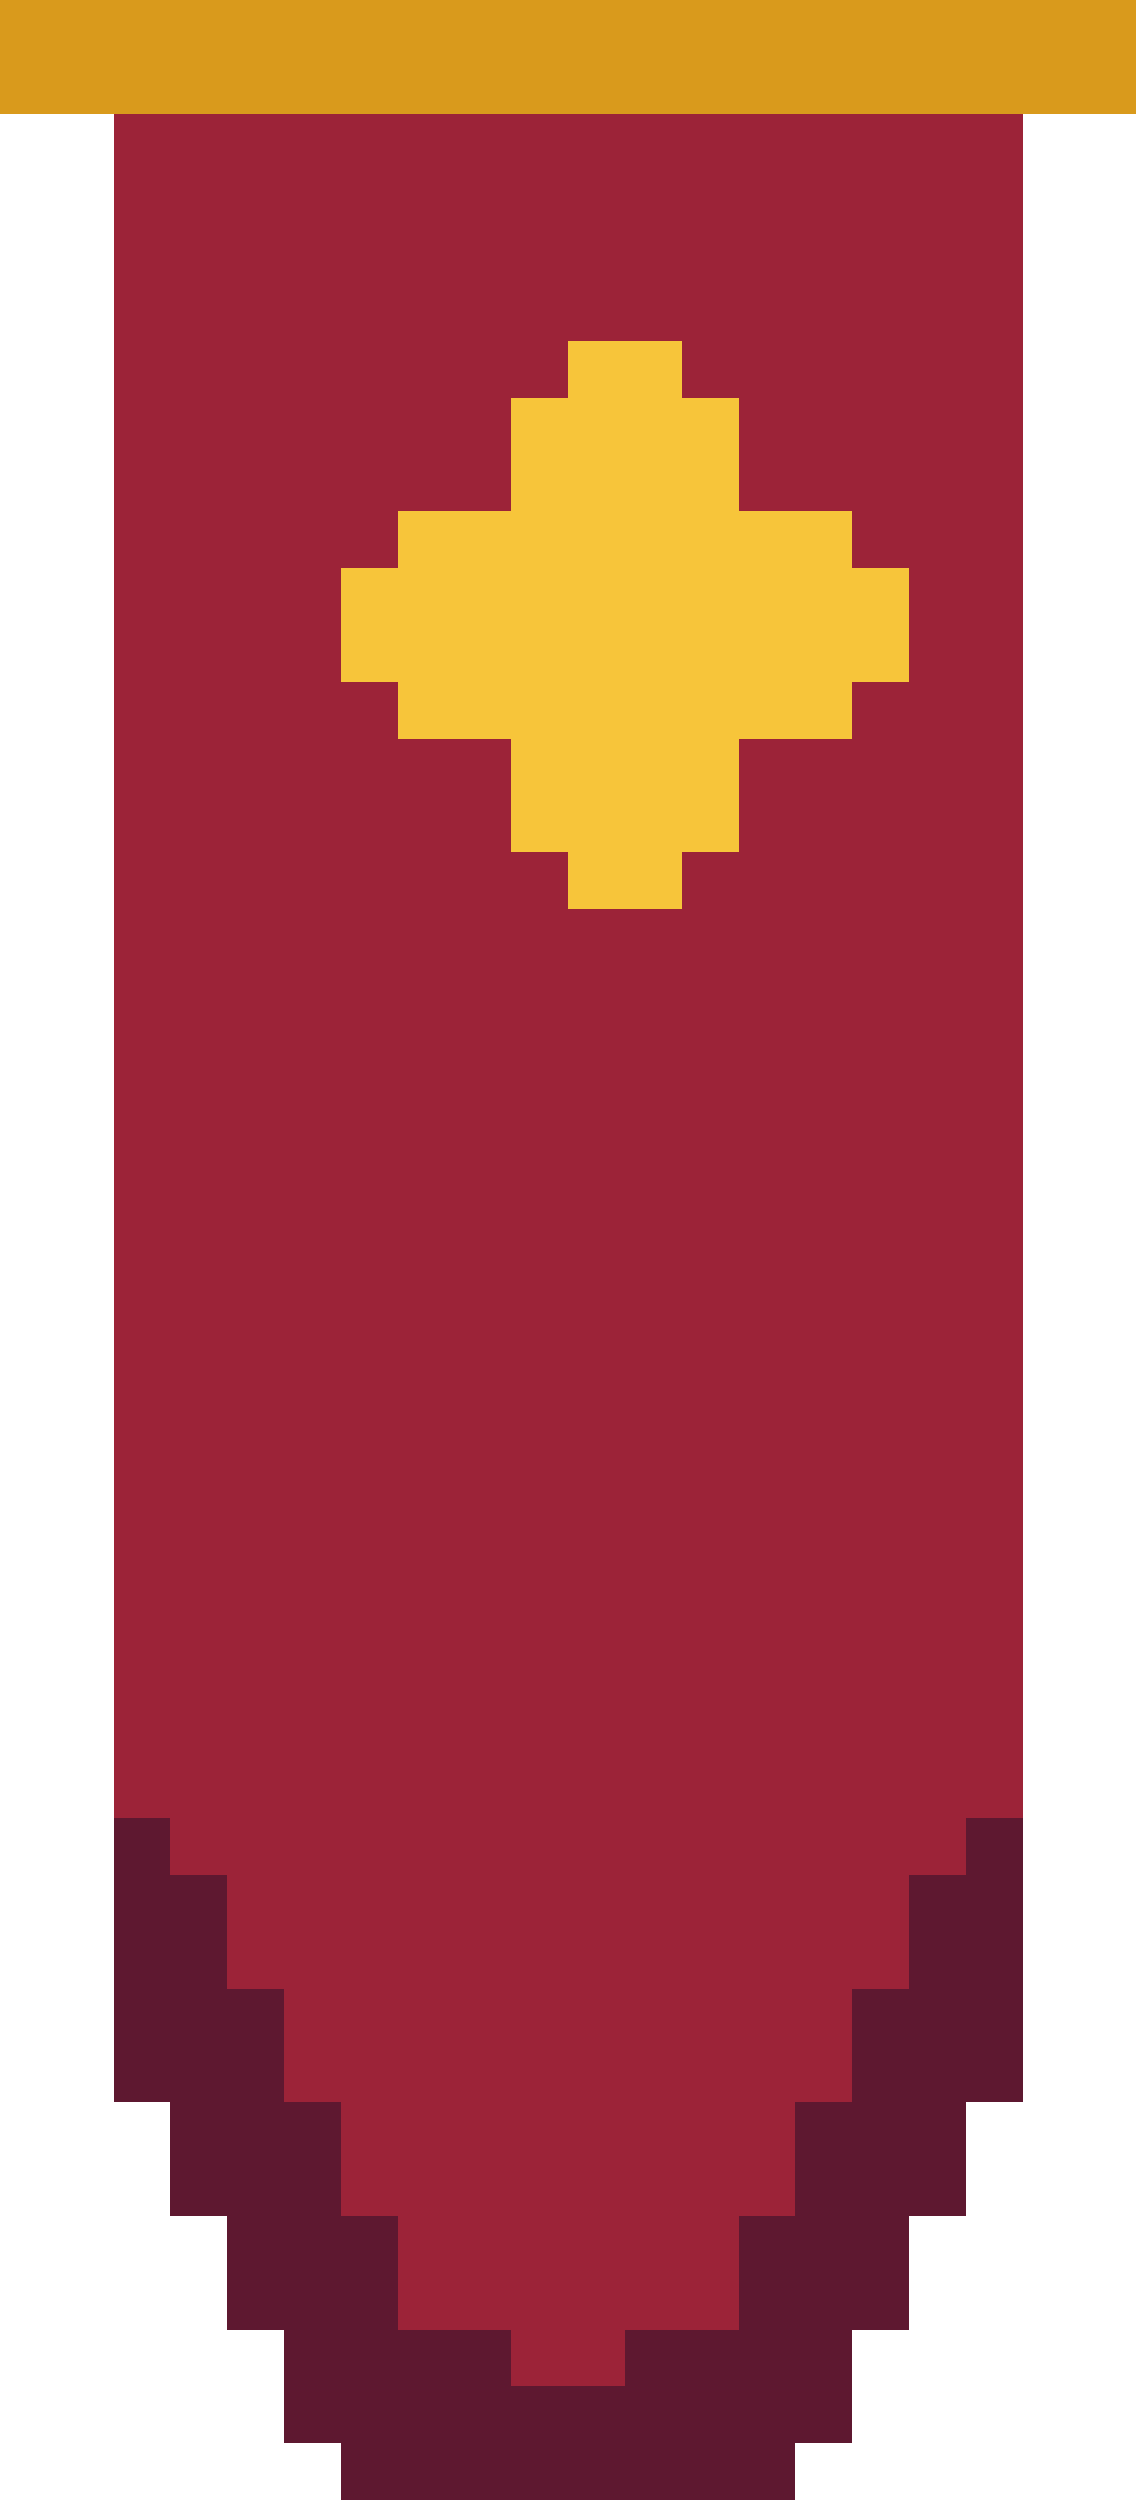
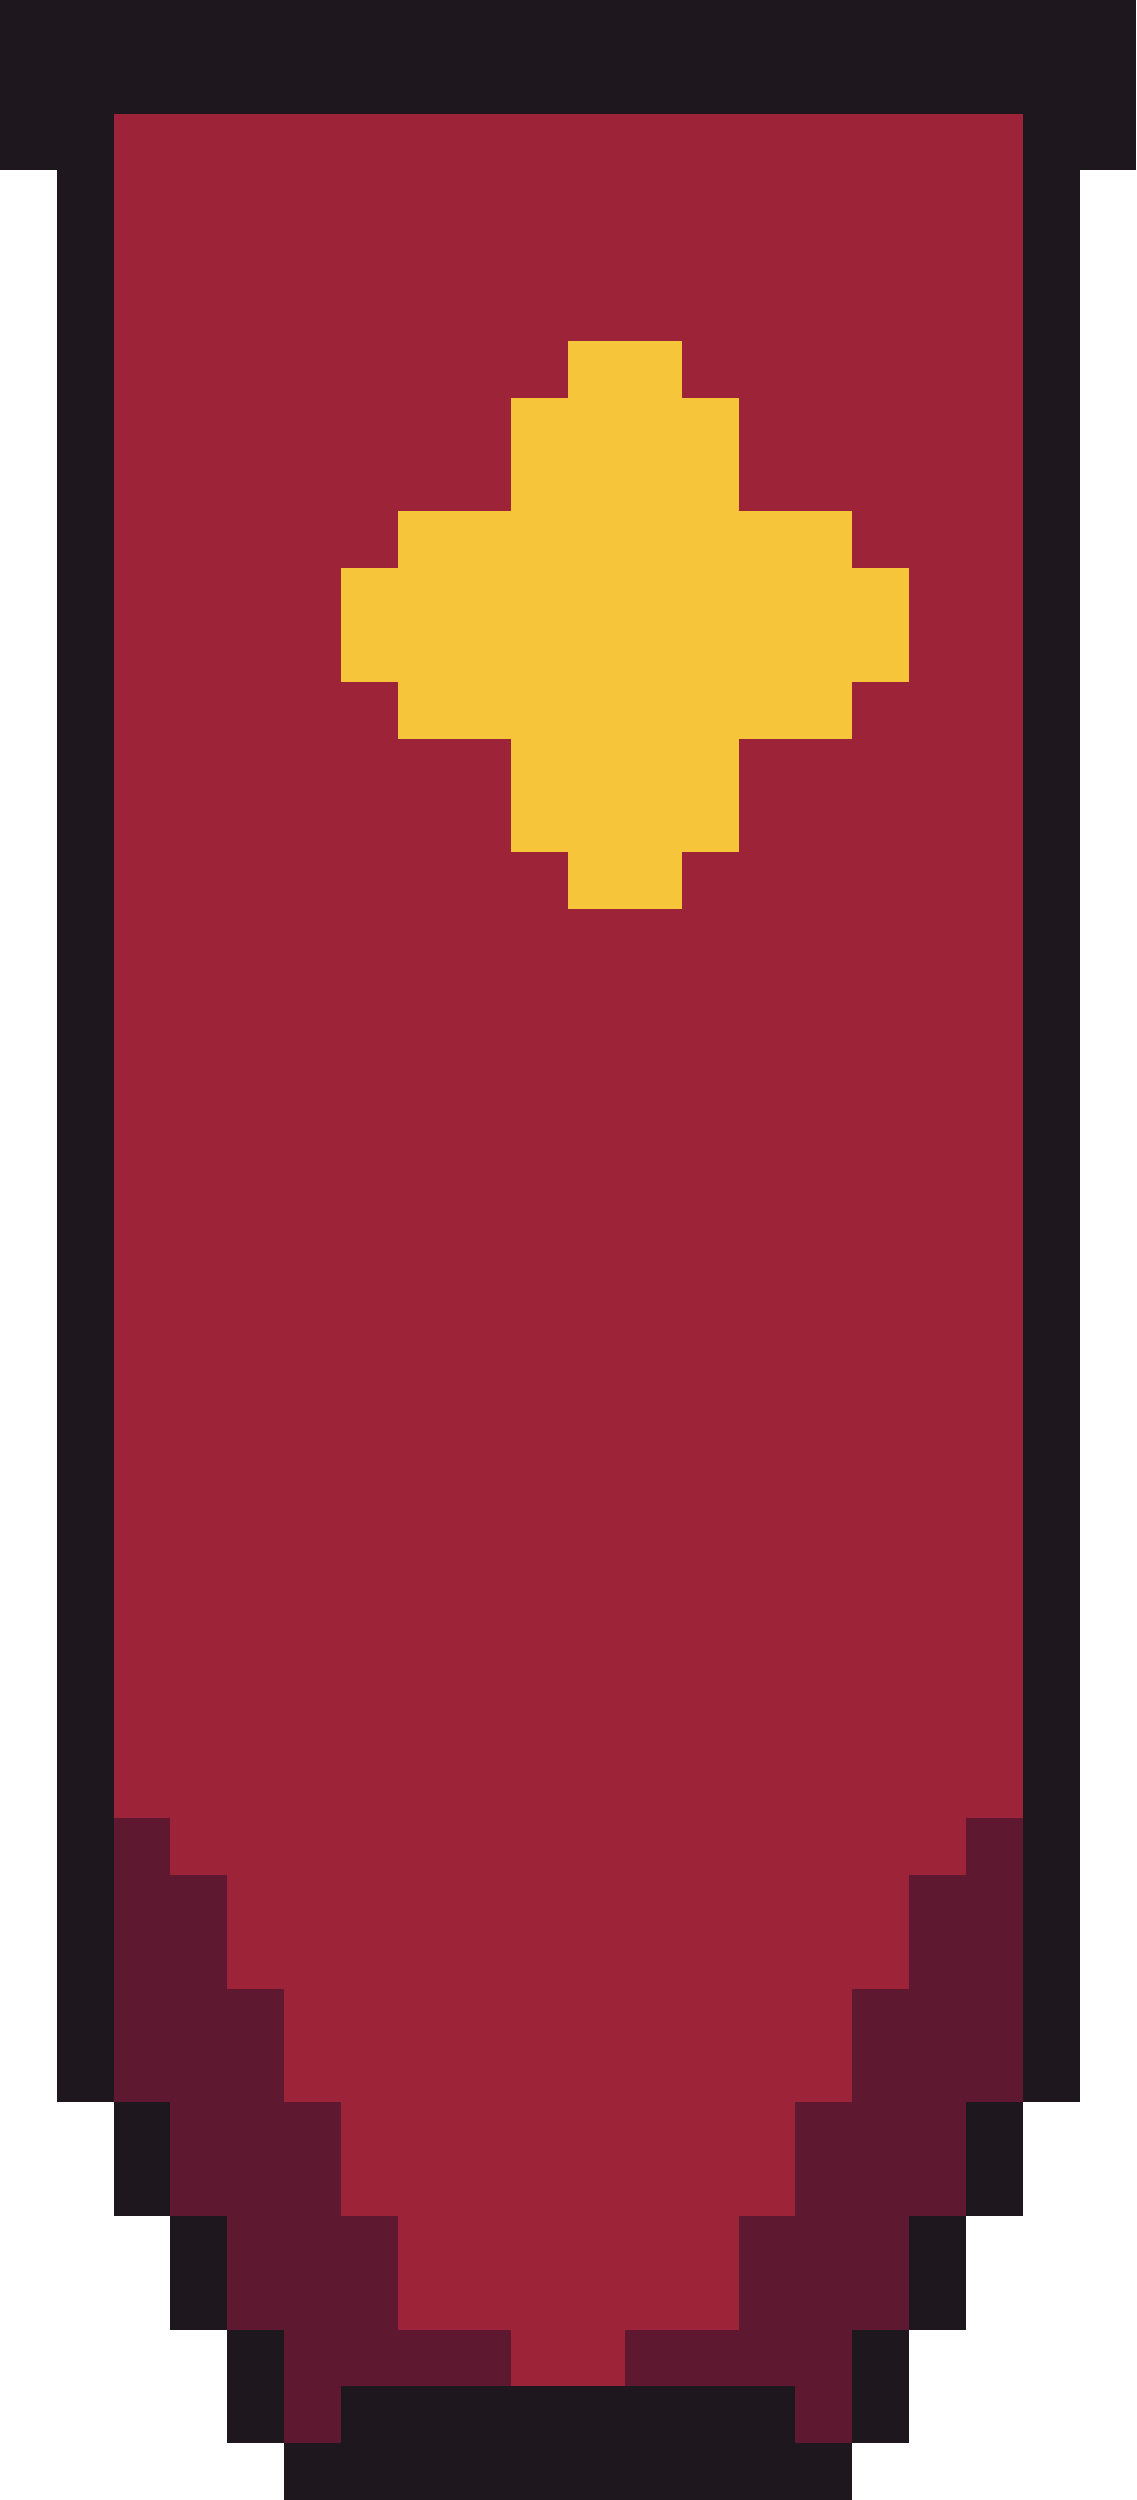
<svg xmlns="http://www.w3.org/2000/svg" width="20" height="44" viewBox="0 0 20 44" shape-rendering="crispEdges">
-   <rect x="0" y="0" width="20" height="1" fill="#d99a1c" />
-   <rect x="0" y="1" width="20" height="1" fill="#d99a1c" />
+   <rect x="0" y="0" width="20" height="1" fill="#1e181e" />
+   <rect x="0" y="1" width="20" height="1" fill="#1e181e" />
+   <rect x="0" y="2" width="2" height="1" fill="#1e181e" />
  <rect x="2" y="2" width="16" height="1" fill="#9c2338" />
+   <rect x="18" y="2" width="2" height="1" fill="#1e181e" />
+   <rect x="1" y="3" width="1" height="1" fill="#1e181e" />
  <rect x="2" y="3" width="16" height="1" fill="#9c2338" />
+   <rect x="18" y="3" width="1" height="1" fill="#1e181e" />
+   <rect x="1" y="4" width="1" height="1" fill="#1e181e" />
  <rect x="2" y="4" width="16" height="1" fill="#9c2338" />
+   <rect x="18" y="4" width="1" height="1" fill="#1e181e" />
+   <rect x="1" y="5" width="1" height="1" fill="#1e181e" />
  <rect x="2" y="5" width="16" height="1" fill="#9c2338" />
+   <rect x="18" y="5" width="1" height="1" fill="#1e181e" />
+   <rect x="1" y="6" width="1" height="1" fill="#1e181e" />
  <rect x="2" y="6" width="8" height="1" fill="#9c2338" />
  <rect x="10" y="6" width="2" height="1" fill="#f7c53a" />
  <rect x="12" y="6" width="6" height="1" fill="#9c2338" />
+   <rect x="18" y="6" width="1" height="1" fill="#1e181e" />
+   <rect x="1" y="7" width="1" height="1" fill="#1e181e" />
  <rect x="2" y="7" width="7" height="1" fill="#9c2338" />
  <rect x="9" y="7" width="4" height="1" fill="#f7c53a" />
  <rect x="13" y="7" width="5" height="1" fill="#9c2338" />
+   <rect x="18" y="7" width="1" height="1" fill="#1e181e" />
+   <rect x="1" y="8" width="1" height="1" fill="#1e181e" />
  <rect x="2" y="8" width="7" height="1" fill="#9c2338" />
  <rect x="9" y="8" width="4" height="1" fill="#f7c53a" />
  <rect x="13" y="8" width="5" height="1" fill="#9c2338" />
+   <rect x="18" y="8" width="1" height="1" fill="#1e181e" />
+   <rect x="1" y="9" width="1" height="1" fill="#1e181e" />
  <rect x="2" y="9" width="5" height="1" fill="#9c2338" />
  <rect x="7" y="9" width="8" height="1" fill="#f7c53a" />
  <rect x="15" y="9" width="3" height="1" fill="#9c2338" />
+   <rect x="18" y="9" width="1" height="1" fill="#1e181e" />
+   <rect x="1" y="10" width="1" height="1" fill="#1e181e" />
  <rect x="2" y="10" width="4" height="1" fill="#9c2338" />
  <rect x="6" y="10" width="10" height="1" fill="#f7c53a" />
  <rect x="16" y="10" width="2" height="1" fill="#9c2338" />
+   <rect x="18" y="10" width="1" height="1" fill="#1e181e" />
+   <rect x="1" y="11" width="1" height="1" fill="#1e181e" />
  <rect x="2" y="11" width="4" height="1" fill="#9c2338" />
  <rect x="6" y="11" width="10" height="1" fill="#f7c53a" />
  <rect x="16" y="11" width="2" height="1" fill="#9c2338" />
+   <rect x="18" y="11" width="1" height="1" fill="#1e181e" />
+   <rect x="1" y="12" width="1" height="1" fill="#1e181e" />
  <rect x="2" y="12" width="5" height="1" fill="#9c2338" />
  <rect x="7" y="12" width="8" height="1" fill="#f7c53a" />
  <rect x="15" y="12" width="3" height="1" fill="#9c2338" />
+   <rect x="18" y="12" width="1" height="1" fill="#1e181e" />
+   <rect x="1" y="13" width="1" height="1" fill="#1e181e" />
  <rect x="2" y="13" width="7" height="1" fill="#9c2338" />
  <rect x="9" y="13" width="4" height="1" fill="#f7c53a" />
  <rect x="13" y="13" width="5" height="1" fill="#9c2338" />
+   <rect x="18" y="13" width="1" height="1" fill="#1e181e" />
+   <rect x="1" y="14" width="1" height="1" fill="#1e181e" />
  <rect x="2" y="14" width="7" height="1" fill="#9c2338" />
  <rect x="9" y="14" width="4" height="1" fill="#f7c53a" />
  <rect x="13" y="14" width="5" height="1" fill="#9c2338" />
+   <rect x="18" y="14" width="1" height="1" fill="#1e181e" />
+   <rect x="1" y="15" width="1" height="1" fill="#1e181e" />
  <rect x="2" y="15" width="8" height="1" fill="#9c2338" />
  <rect x="10" y="15" width="2" height="1" fill="#f7c53a" />
  <rect x="12" y="15" width="6" height="1" fill="#9c2338" />
+   <rect x="18" y="15" width="1" height="1" fill="#1e181e" />
+   <rect x="1" y="16" width="1" height="1" fill="#1e181e" />
  <rect x="2" y="16" width="16" height="1" fill="#9c2338" />
+   <rect x="18" y="16" width="1" height="1" fill="#1e181e" />
+   <rect x="1" y="17" width="1" height="1" fill="#1e181e" />
  <rect x="2" y="17" width="16" height="1" fill="#9c2338" />
+   <rect x="18" y="17" width="1" height="1" fill="#1e181e" />
+   <rect x="1" y="18" width="1" height="1" fill="#1e181e" />
  <rect x="2" y="18" width="16" height="1" fill="#9c2338" />
+   <rect x="18" y="18" width="1" height="1" fill="#1e181e" />
+   <rect x="1" y="19" width="1" height="1" fill="#1e181e" />
  <rect x="2" y="19" width="16" height="1" fill="#9c2338" />
+   <rect x="18" y="19" width="1" height="1" fill="#1e181e" />
+   <rect x="1" y="20" width="1" height="1" fill="#1e181e" />
  <rect x="2" y="20" width="2" height="1" fill="#9c2338" />
  <rect x="4" y="20" width="12" height="1" fill="#9c2338" />
  <rect x="16" y="20" width="2" height="1" fill="#9c2338" />
+   <rect x="18" y="20" width="1" height="1" fill="#1e181e" />
+   <rect x="1" y="21" width="1" height="1" fill="#1e181e" />
  <rect x="2" y="21" width="2" height="1" fill="#9c2338" />
  <rect x="4" y="21" width="12" height="1" fill="#9c2338" />
  <rect x="16" y="21" width="2" height="1" fill="#9c2338" />
+   <rect x="18" y="21" width="1" height="1" fill="#1e181e" />
+   <rect x="1" y="22" width="1" height="1" fill="#1e181e" />
  <rect x="2" y="22" width="16" height="1" fill="#9c2338" />
+   <rect x="18" y="22" width="1" height="1" fill="#1e181e" />
+   <rect x="1" y="23" width="1" height="1" fill="#1e181e" />
  <rect x="2" y="23" width="16" height="1" fill="#9c2338" />
+   <rect x="18" y="23" width="1" height="1" fill="#1e181e" />
+   <rect x="1" y="24" width="1" height="1" fill="#1e181e" />
  <rect x="2" y="24" width="16" height="1" fill="#9c2338" />
+   <rect x="18" y="24" width="1" height="1" fill="#1e181e" />
+   <rect x="1" y="25" width="1" height="1" fill="#1e181e" />
  <rect x="2" y="25" width="16" height="1" fill="#9c2338" />
+   <rect x="18" y="25" width="1" height="1" fill="#1e181e" />
+   <rect x="1" y="26" width="1" height="1" fill="#1e181e" />
  <rect x="2" y="26" width="16" height="1" fill="#9c2338" />
+   <rect x="18" y="26" width="1" height="1" fill="#1e181e" />
+   <rect x="1" y="27" width="1" height="1" fill="#1e181e" />
  <rect x="2" y="27" width="16" height="1" fill="#9c2338" />
+   <rect x="18" y="27" width="1" height="1" fill="#1e181e" />
+   <rect x="1" y="28" width="1" height="1" fill="#1e181e" />
  <rect x="2" y="28" width="16" height="1" fill="#9c2338" />
+   <rect x="18" y="28" width="1" height="1" fill="#1e181e" />
+   <rect x="1" y="29" width="1" height="1" fill="#1e181e" />
  <rect x="2" y="29" width="16" height="1" fill="#9c2338" />
+   <rect x="18" y="29" width="1" height="1" fill="#1e181e" />
+   <rect x="1" y="30" width="1" height="1" fill="#1e181e" />
  <rect x="2" y="30" width="16" height="1" fill="#9c2338" />
+   <rect x="18" y="30" width="1" height="1" fill="#1e181e" />
+   <rect x="1" y="31" width="1" height="1" fill="#1e181e" />
  <rect x="2" y="31" width="16" height="1" fill="#9c2338" />
+   <rect x="18" y="31" width="1" height="1" fill="#1e181e" />
+   <rect x="1" y="32" width="1" height="1" fill="#1e181e" />
  <rect x="2" y="32" width="1" height="1" fill="#5e1830" />
  <rect x="3" y="32" width="14" height="1" fill="#9c2338" />
  <rect x="17" y="32" width="1" height="1" fill="#5e1830" />
+   <rect x="18" y="32" width="1" height="1" fill="#1e181e" />
+   <rect x="1" y="33" width="1" height="1" fill="#1e181e" />
  <rect x="2" y="33" width="2" height="1" fill="#5e1830" />
  <rect x="4" y="33" width="12" height="1" fill="#9c2338" />
  <rect x="16" y="33" width="2" height="1" fill="#5e1830" />
+   <rect x="18" y="33" width="1" height="1" fill="#1e181e" />
+   <rect x="1" y="34" width="1" height="1" fill="#1e181e" />
  <rect x="2" y="34" width="2" height="1" fill="#5e1830" />
  <rect x="4" y="34" width="12" height="1" fill="#9c2338" />
  <rect x="16" y="34" width="2" height="1" fill="#5e1830" />
+   <rect x="18" y="34" width="1" height="1" fill="#1e181e" />
+   <rect x="1" y="35" width="1" height="1" fill="#1e181e" />
  <rect x="2" y="35" width="3" height="1" fill="#5e1830" />
  <rect x="5" y="35" width="10" height="1" fill="#9c2338" />
  <rect x="15" y="35" width="3" height="1" fill="#5e1830" />
+   <rect x="18" y="35" width="1" height="1" fill="#1e181e" />
+   <rect x="1" y="36" width="1" height="1" fill="#1e181e" />
  <rect x="2" y="36" width="3" height="1" fill="#5e1830" />
  <rect x="5" y="36" width="10" height="1" fill="#9c2338" />
  <rect x="15" y="36" width="3" height="1" fill="#5e1830" />
+   <rect x="18" y="36" width="1" height="1" fill="#1e181e" />
+   <rect x="2" y="37" width="1" height="1" fill="#1e181e" />
  <rect x="3" y="37" width="3" height="1" fill="#5e1830" />
  <rect x="6" y="37" width="8" height="1" fill="#9c2338" />
  <rect x="14" y="37" width="3" height="1" fill="#5e1830" />
+   <rect x="17" y="37" width="1" height="1" fill="#1e181e" />
+   <rect x="2" y="38" width="1" height="1" fill="#1e181e" />
  <rect x="3" y="38" width="3" height="1" fill="#5e1830" />
  <rect x="6" y="38" width="8" height="1" fill="#9c2338" />
  <rect x="14" y="38" width="3" height="1" fill="#5e1830" />
+   <rect x="17" y="38" width="1" height="1" fill="#1e181e" />
+   <rect x="3" y="39" width="1" height="1" fill="#1e181e" />
  <rect x="4" y="39" width="3" height="1" fill="#5e1830" />
  <rect x="7" y="39" width="6" height="1" fill="#9c2338" />
  <rect x="13" y="39" width="3" height="1" fill="#5e1830" />
+   <rect x="16" y="39" width="1" height="1" fill="#1e181e" />
+   <rect x="3" y="40" width="1" height="1" fill="#1e181e" />
  <rect x="4" y="40" width="3" height="1" fill="#5e1830" />
  <rect x="7" y="40" width="6" height="1" fill="#9c2338" />
  <rect x="13" y="40" width="3" height="1" fill="#5e1830" />
+   <rect x="16" y="40" width="1" height="1" fill="#1e181e" />
+   <rect x="4" y="41" width="1" height="1" fill="#1e181e" />
  <rect x="5" y="41" width="4" height="1" fill="#5e1830" />
  <rect x="9" y="41" width="2" height="1" fill="#9c2338" />
  <rect x="11" y="41" width="4" height="1" fill="#5e1830" />
-   <rect x="5" y="42" width="10" height="1" fill="#5e1830" />
-   <rect x="6" y="43" width="8" height="1" fill="#5e1830" />
+   <rect x="15" y="41" width="1" height="1" fill="#1e181e" />
+   <rect x="4" y="42" width="1" height="1" fill="#1e181e" />
+   <rect x="5" y="42" width="1" height="1" fill="#5e1830" />
+   <rect x="6" y="42" width="8" height="1" fill="#1e181e" />
+   <rect x="14" y="42" width="1" height="1" fill="#5e1830" />
+   <rect x="15" y="42" width="1" height="1" fill="#1e181e" />
+   <rect x="5" y="43" width="10" height="1" fill="#1e181e" />
</svg>
